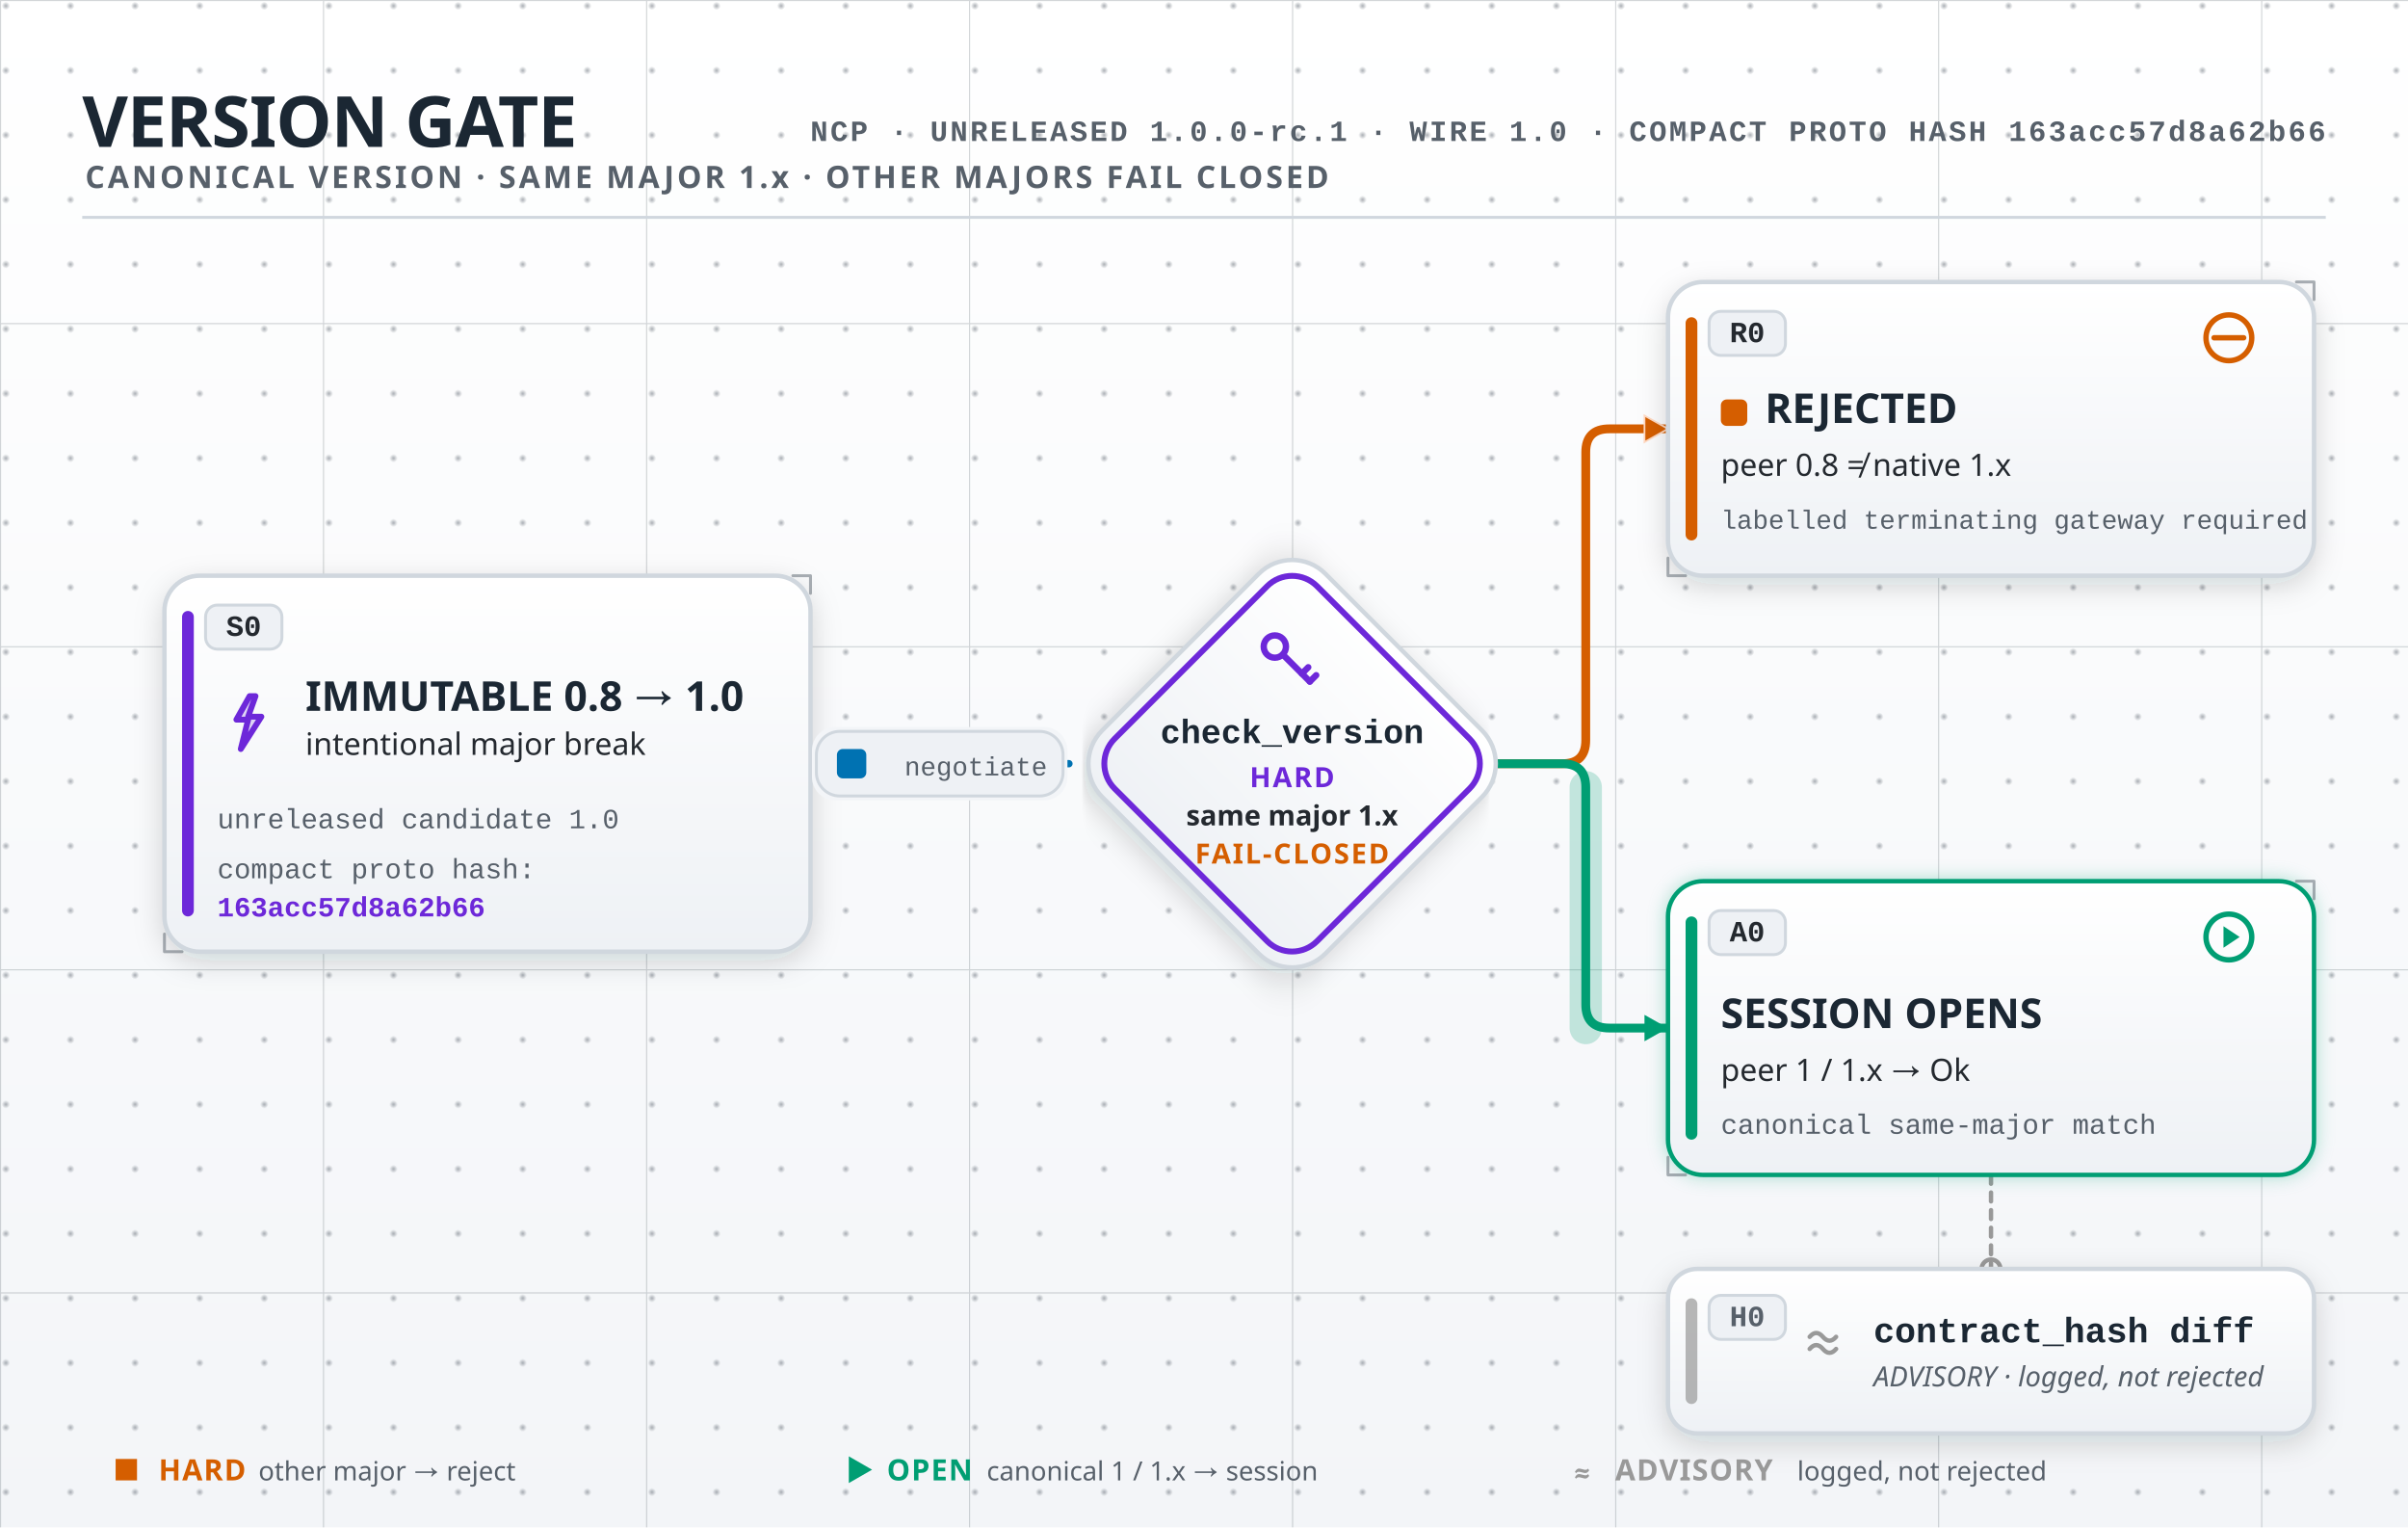
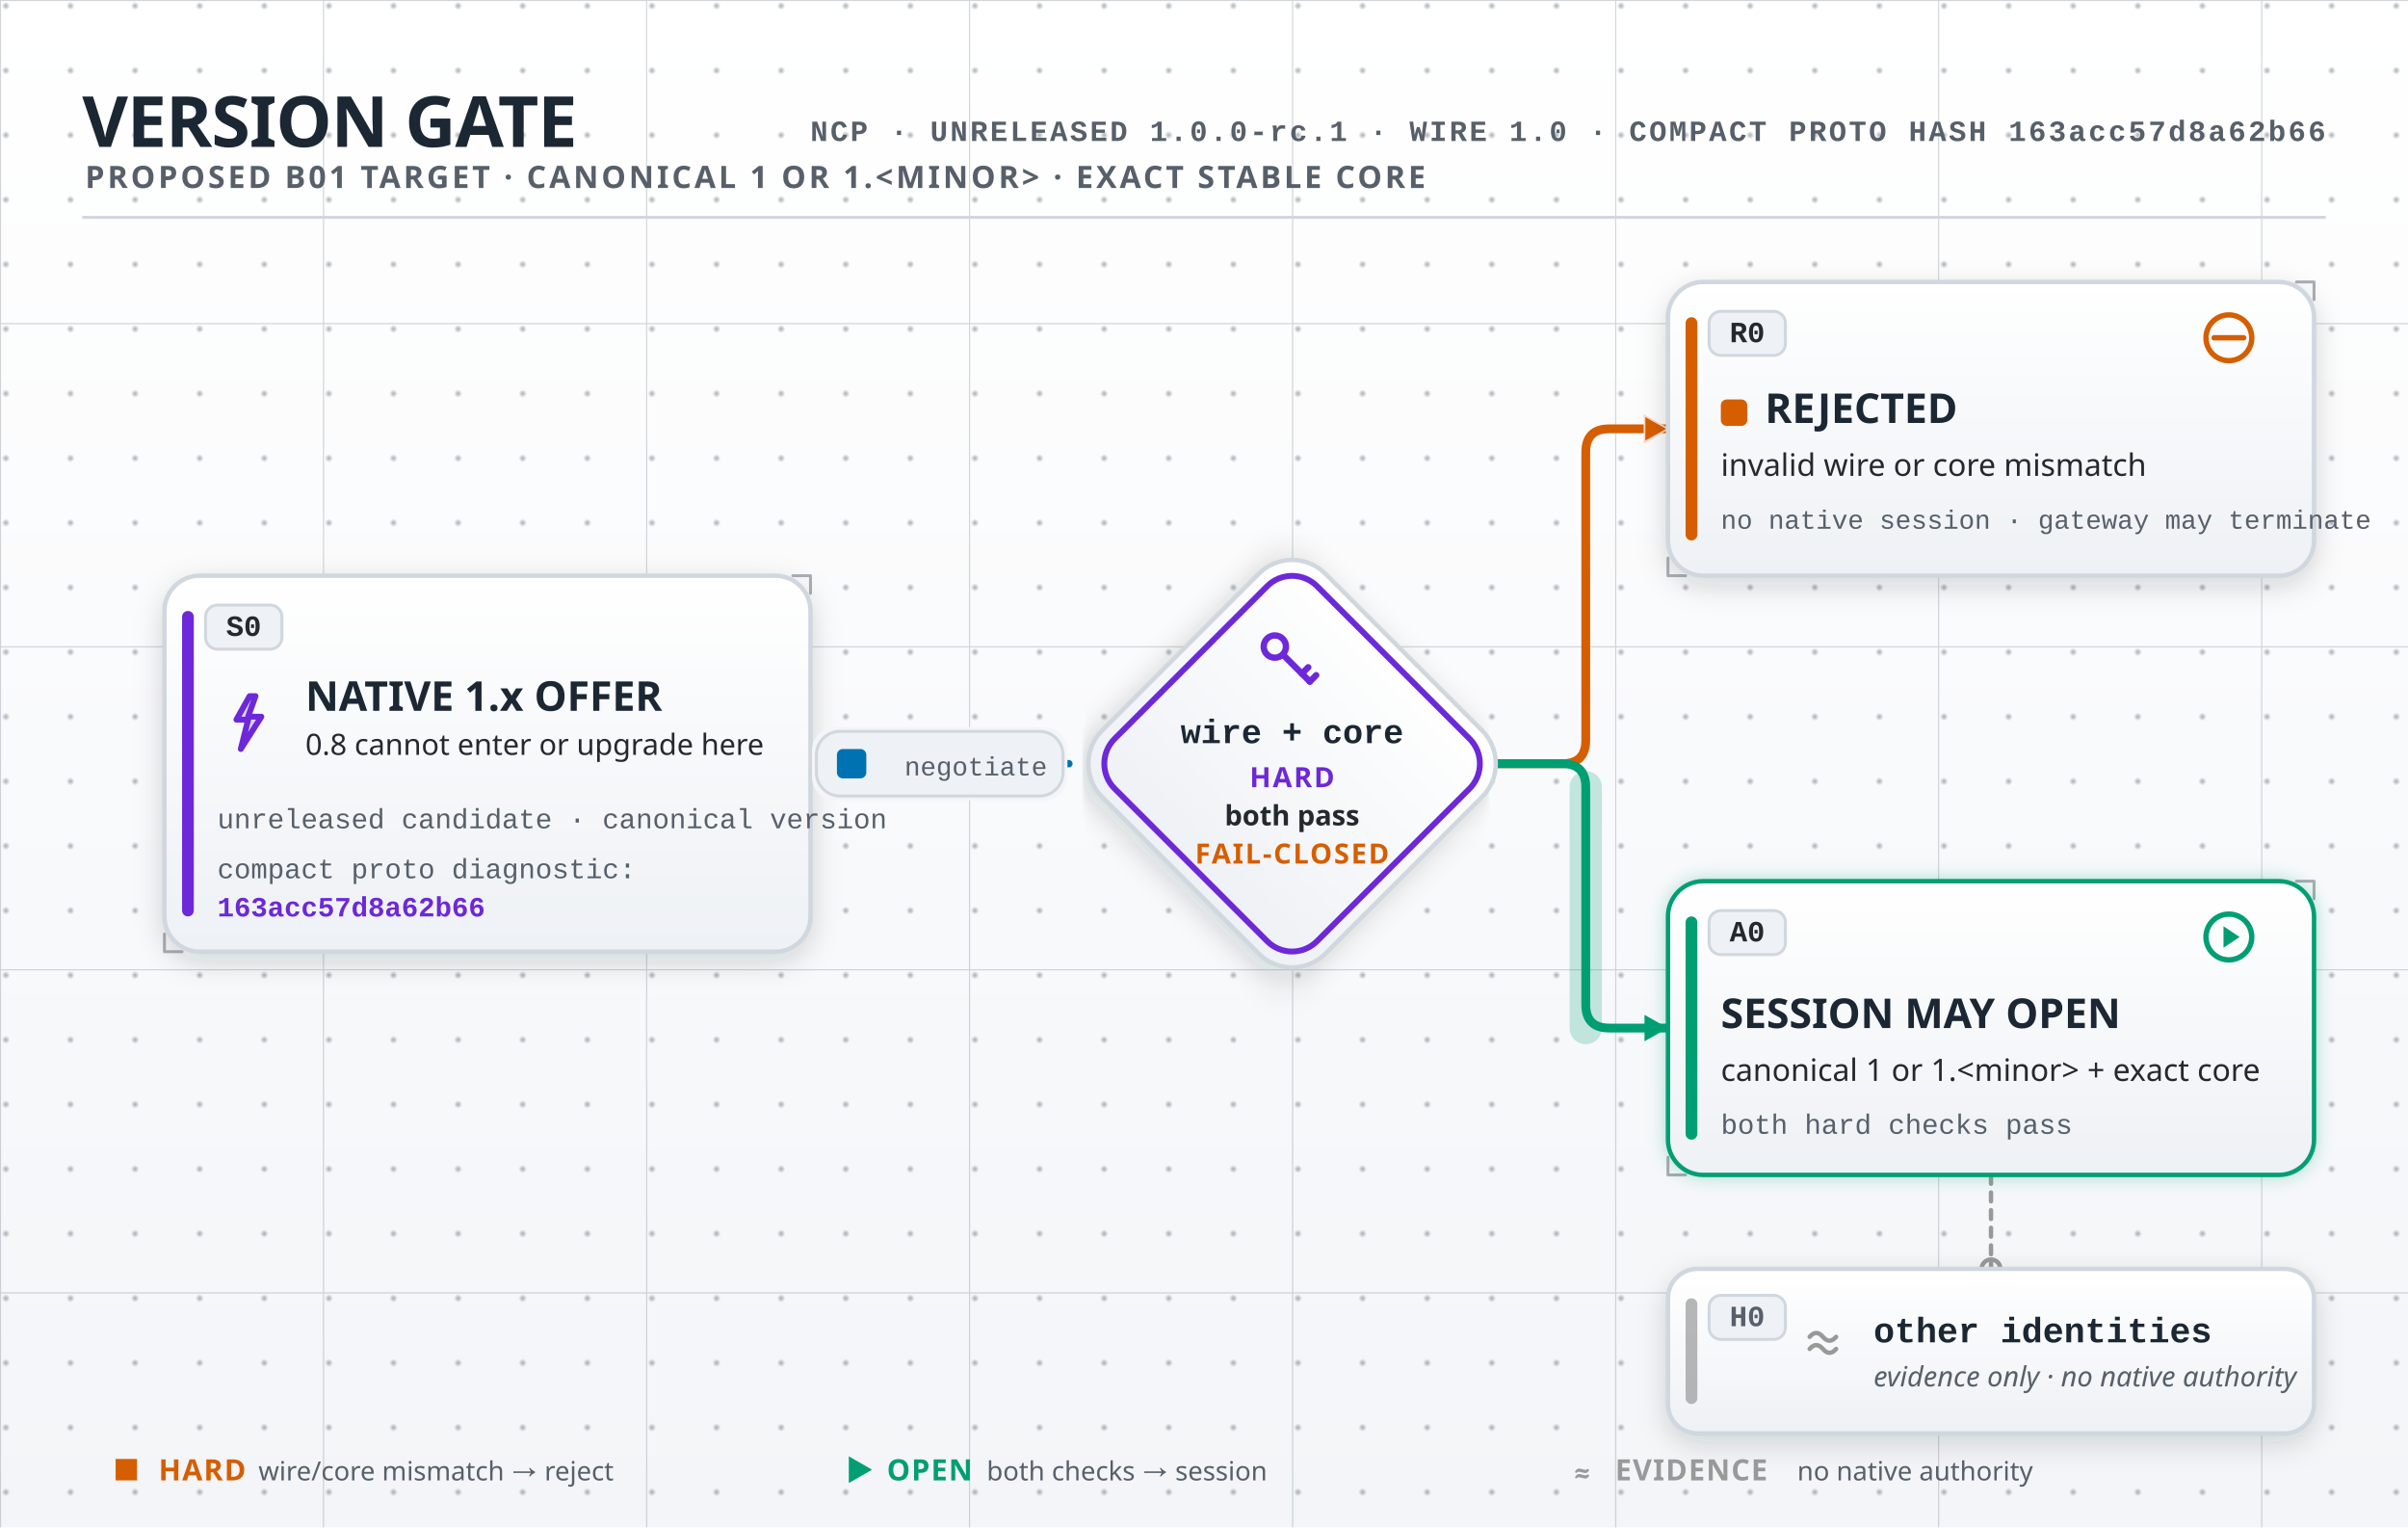
<svg xmlns="http://www.w3.org/2000/svg" width="820" height="520" viewBox="0 0 820 520" font-family="-apple-system, BlinkMacSystemFont, 'Segoe UI', 'Noto Sans', Helvetica, Arial, sans-serif" role="img" aria-labelledby="ncp-versioning-title ncp-versioning-desc">
  <defs>
    <linearGradient id="pageBg" x1="0" y1="0" x2="0" y2="1">
      <stop offset="0" stop-color="#ffffff" />
      <stop offset="1" stop-color="#f3f5f8" />
    </linearGradient>
    <linearGradient id="surface" x1="0" y1="0" x2="0" y2="1">
      <stop offset="0" stop-color="#ffffff" />
      <stop offset="1" stop-color="#eef1f5" />
    </linearGradient>
    <linearGradient id="busAction" x1="0" y1="0" x2="1" y2="0">
      <stop offset="0" stop-color="#D55E00" stop-opacity="1" />
      <stop offset="0.5" stop-color="#D55E00" stop-opacity="1" />
      <stop offset="1" stop-color="#b94f00" stop-opacity="1" />
    </linearGradient>
    <linearGradient id="contractHero" x1="0" y1="0" x2="1" y2="1">
      <stop offset="0" stop-color="#6D28D9" />
      <stop offset="1" stop-color="#5b21b6" />
    </linearGradient>
    <radialGradient id="gridDot" cx="0.5" cy="0.5" r="0.5">
      <stop offset="0" stop-color="#57606a" stop-opacity="0.5" />
      <stop offset="1" stop-color="#57606a" stop-opacity="0" />
    </radialGradient>
    <pattern id="grid" width="22" height="22" patternUnits="userSpaceOnUse">
      <circle cx="2" cy="2" r="1.4" fill="url(#gridDot)" />
    </pattern>
    <pattern id="gridMajor" width="110" height="110" patternUnits="userSpaceOnUse">
      <path d="M110 0H0V110" fill="none" stroke="#57606a" stroke-width="0.75" stroke-opacity="0.26" />
    </pattern>
    <filter id="soft" x="-40%" y="-40%" width="180%" height="180%" color-interpolation-filters="sRGB">
      <feDropShadow dx="0" dy="3" stdDeviation="5" flood-color="#1b2733" flood-opacity="0.18" />
    </filter>
    <filter id="halo" x="-60%" y="-60%" width="220%" height="220%" color-interpolation-filters="sRGB">
      <feGaussianBlur stdDeviation="3" />
    </filter>
    <filter id="glow" x="-90%" y="-90%" width="280%" height="280%" color-interpolation-filters="sRGB">
      <feGaussianBlur in="SourceAlpha" stdDeviation="3.4" result="b" />
      <feFlood flood-color="#D55E00" flood-opacity="0.4" />
      <feComposite in2="b" operator="in" result="g" />
      <feMerge>
        <feMergeNode in="g" />
        <feMergeNode in="SourceGraphic" />
      </feMerge>
    </filter>
    <marker id="arrowAction" markerUnits="userSpaceOnUse" markerWidth="12" markerHeight="12" refX="9" refY="5.5" orient="auto">
      <path d="M1,1 L9,5.5 L1,10 Z" fill="#D55E00" />
    </marker>
    <marker id="arrowControl" markerUnits="userSpaceOnUse" markerWidth="12" markerHeight="12" refX="9" refY="5.5" orient="auto">
      <path d="M1,1 L9,5.5 L1,10 Z" fill="#0072B2" />
    </marker>
    <marker id="replyControl" markerUnits="userSpaceOnUse" markerWidth="12" markerHeight="12" refX="9" refY="5.5" orient="auto">
      <path d="M2,1.5 L9,5.5 L2,9.5" fill="none" stroke="#0072B2" stroke-width="1.7" stroke-linecap="round" stroke-linejoin="round" />
    </marker>
    <marker id="arrowPercep" markerUnits="userSpaceOnUse" markerWidth="12" markerHeight="12" refX="9" refY="5.5" orient="auto">
      <path d="M1,1 L9,5.5 L1,10 Z" fill="#56B4E9" />
    </marker>
    <marker id="tapObserve" markerUnits="userSpaceOnUse" markerWidth="10" markerHeight="10" refX="5" refY="5" orient="auto">
      <circle cx="5" cy="5" r="3.2" fill="none" stroke="#999999" stroke-width="1.5" />
    </marker>
    <marker id="arrowContract" markerUnits="userSpaceOnUse" markerWidth="12" markerHeight="12" refX="9" refY="5.5" orient="auto">
      <path d="M1,1 L9,5.5 L1,10 Z" fill="#6D28D9" />
    </marker>
    <marker id="submoduleArrow" markerUnits="userSpaceOnUse" markerWidth="12" markerHeight="12" refX="9" refY="5.5" orient="auto">
      <path d="M2,1.5 L9,5.5 L2,9.5" fill="none" stroke="#999999" stroke-width="1.7" stroke-linecap="round" stroke-linejoin="round" />
    </marker>
    <marker id="arrowActive" markerUnits="userSpaceOnUse" markerWidth="12" markerHeight="12" refX="9" refY="5.5" orient="auto">
      <path d="M1,1 L9,5.5 L1,10 Z" fill="#009E73" />
    </marker>
    <marker id="arrowEstop" markerUnits="userSpaceOnUse" markerWidth="12" markerHeight="12" refX="9" refY="5.5" orient="auto">
      <path d="M1,1 L9,5.5 L1,10 Z" fill="#D55E00" stroke="#ffd9c2" stroke-width="0.6" />
    </marker>
    <marker id="arrowHold" markerUnits="userSpaceOnUse" markerWidth="12" markerHeight="12" refX="9" refY="5.5" orient="auto">
      <path d="M1,1 L9,5.5 L1,10 Z" fill="#E69F00" />
    </marker>
    <marker id="arrowMut" markerUnits="userSpaceOnUse" markerWidth="12" markerHeight="12" refX="9" refY="5.5" orient="auto">
      <path d="M1,1 L9,5.5 L1,10 Z" fill="#57606a" />
    </marker>
    <marker id="arrowConfig" markerUnits="userSpaceOnUse" markerWidth="12" markerHeight="12" refX="9" refY="5.5" orient="auto">
      <path d="M1,1 L9,5.5 L1,10 Z" fill="#CC79A7" />
    </marker>
    <filter id="glowContract" x="-90%" y="-90%" width="280%" height="280%" color-interpolation-filters="sRGB">
      <feGaussianBlur in="SourceAlpha" stdDeviation="3.4" result="b" />
      <feFlood flood-color="#6D28D9" flood-opacity="0.4" />
      <feComposite in2="b" operator="in" result="g" />
      <feMerge>
        <feMergeNode in="g" />
        <feMergeNode in="SourceGraphic" />
      </feMerge>
    </filter>
    <filter id="glowActive" x="-90%" y="-90%" width="280%" height="280%" color-interpolation-filters="sRGB">
      <feGaussianBlur in="SourceAlpha" stdDeviation="3.4" result="b" />
      <feFlood flood-color="#009E73" flood-opacity="0.4" />
      <feComposite in2="b" operator="in" result="g" />
      <feMerge>
        <feMergeNode in="g" />
        <feMergeNode in="SourceGraphic" />
      </feMerge>
    </filter>
  </defs>
  <rect x="0" y="0" width="820" height="520" rx="0" fill="url(#pageBg)" />
  <rect x="0" y="0" width="820" height="520" rx="0" fill="url(#gridMajor)" />
  <rect x="0" y="0" width="820" height="520" rx="0" fill="url(#grid)" />
  <text x="28" y="50" font-family="-apple-system, BlinkMacSystemFont, 'Segoe UI', 'Noto Sans', Helvetica, Arial, sans-serif" font-size="24" font-weight="800" font-style="normal" fill="#1b2733" text-anchor="start" letter-spacing="-0.3" text-rendering="geometricPrecision">VERSION GATE</text>
-   <text x="29" y="64" font-family="-apple-system, BlinkMacSystemFont, 'Segoe UI', 'Noto Sans', Helvetica, Arial, sans-serif" font-size="10.5" font-weight="600" font-style="normal" fill="#57606a" text-anchor="start" letter-spacing="1.0" text-rendering="geometricPrecision">CANONICAL VERSION  ·  SAME MAJOR 1.x  ·  OTHER MAJORS FAIL CLOSED</text>
+   <text x="29" y="64" font-family="-apple-system, BlinkMacSystemFont, 'Segoe UI', 'Noto Sans', Helvetica, Arial, sans-serif" font-size="10.5" font-weight="600" font-style="normal" fill="#57606a" text-anchor="start" letter-spacing="1.0" text-rendering="geometricPrecision">PROPOSED B01 TARGET  ·  CANONICAL 1 OR 1.&lt;MINOR&gt;  ·  EXACT STABLE CORE</text>
  <line x1="28" y1="74" x2="792" y2="74" stroke="#d0d7de" stroke-width="1" stroke-linecap="butt" />
  <text x="792" y="48" font-family="ui-monospace, SFMono-Regular, 'SF Mono', Menlo, Consolas, 'Liberation Mono', monospace" font-size="10" font-weight="600" font-style="normal" fill="#57606a" text-anchor="end" letter-spacing="0.8" text-rendering="geometricPrecision">NCP · UNRELEASED 1.0.0-rc.1 · WIRE 1.0 · COMPACT PROTO HASH 163acc57d8a62b66</text>
  <path d="M276,260 L364,260" fill="none" stroke="#0072B2" stroke-width="2.5" stroke-linecap="round" stroke-linejoin="round" marker-end="url(#arrowControl)" />
  <line x1="300" y1="256" x2="300" y2="264" stroke="#0072B2" stroke-width="1" stroke-linecap="round" stroke-opacity="0.7" />
  <line x1="324" y1="256" x2="324" y2="264" stroke="#0072B2" stroke-width="1" stroke-linecap="round" stroke-opacity="0.7" />
  <line x1="348" y1="256" x2="348" y2="264" stroke="#0072B2" stroke-width="1" stroke-linecap="round" stroke-opacity="0.7" />
  <path d="M508,260 L532,260 Q540,260 540,252 L540,154 Q540,146 548,146 L568,146" fill="none" stroke="#D55E00" stroke-width="3" stroke-linecap="round" stroke-linejoin="round" marker-end="url(#arrowEstop)" />
  <line x1="540" y1="268" x2="540" y2="350" stroke="#009E73" stroke-width="11" stroke-linecap="round" stroke-opacity="0.22" />
  <path d="M508,260 L532,260 Q540,260 540,268 L540,342 Q540,350 548,350 L568,350" fill="none" stroke="#009E73" stroke-width="3" stroke-linecap="round" stroke-linejoin="round" marker-end="url(#arrowActive)" />
  <path d="M678,400 L678,432" fill="none" stroke="#999999" stroke-width="1.5" stroke-linecap="round" stroke-linejoin="round" stroke-dasharray="3 3" marker-end="url(#tapObserve)" />
  <rect x="56" y="196" width="220" height="128" rx="12" fill="url(#surface)" filter="url(#soft)" />
  <rect x="56" y="196" width="220" height="128" rx="12" fill="none" stroke="#d0d7de" stroke-width="1.5" />
  <rect x="62" y="208" width="4" height="104" rx="2" fill="#6D28D9" />
  <path d="M270,196 L276,196 L276,202" fill="none" stroke="#57606a" stroke-width="1" stroke-linecap="round" stroke-linejoin="round" stroke-opacity="0.5" />
  <path d="M56,318 L56,324 L62,324" fill="none" stroke="#57606a" stroke-width="1" stroke-linecap="round" stroke-linejoin="round" stroke-opacity="0.5" />
  <rect x="70" y="206" width="26" height="15" rx="4" fill="#eef1f5" stroke="#d0d7de" stroke-width="1" />
  <text x="83" y="216.5" font-family="ui-monospace, SFMono-Regular, 'SF Mono', Menlo, Consolas, 'Liberation Mono', monospace" font-size="10" font-weight="700" font-style="normal" fill="#24292f" text-anchor="middle" text-rendering="geometricPrecision">S0</text>
  <g transform="translate(72,234) scale(1)" fill="none" stroke="#6D28D9" stroke-width="2" stroke-linecap="round" stroke-linejoin="round">
    <path d="M13 3 L8.5 11 H12.5 L10 21 L17 10 H12.5 L15 3 Z" fill="#6D28D9" fill-opacity="0.18" />
  </g>
-   <text x="104" y="242" font-family="-apple-system, BlinkMacSystemFont, 'Segoe UI', 'Noto Sans', Helvetica, Arial, sans-serif" font-size="14" font-weight="700" font-style="normal" fill="#1b2733" text-anchor="start" text-rendering="geometricPrecision">IMMUTABLE 0.8 → 1.0</text>
-   <text x="104" y="257" font-family="-apple-system, BlinkMacSystemFont, 'Segoe UI', 'Noto Sans', Helvetica, Arial, sans-serif" font-size="10.5" font-weight="500" font-style="normal" fill="#24292f" text-anchor="start" text-rendering="geometricPrecision">intentional major break</text>
-   <text x="74" y="282" font-family="ui-monospace, SFMono-Regular, 'SF Mono', Menlo, Consolas, 'Liberation Mono', monospace" font-size="9.5" font-weight="500" font-style="normal" fill="#57606a" text-anchor="start" text-rendering="geometricPrecision">unreleased candidate 1.0</text>
-   <text x="74" y="299" font-family="ui-monospace, SFMono-Regular, 'SF Mono', Menlo, Consolas, 'Liberation Mono', monospace" font-size="9.5" font-weight="500" font-style="normal" fill="#57606a" text-anchor="start" text-rendering="geometricPrecision">compact proto hash:</text>
+   <text x="104" y="242" font-family="-apple-system, BlinkMacSystemFont, 'Segoe UI', 'Noto Sans', Helvetica, Arial, sans-serif" font-size="14" font-weight="700" font-style="normal" fill="#1b2733" text-anchor="start" text-rendering="geometricPrecision">NATIVE 1.x OFFER</text>
+   <text x="104" y="257" font-family="-apple-system, BlinkMacSystemFont, 'Segoe UI', 'Noto Sans', Helvetica, Arial, sans-serif" font-size="10" font-weight="500" font-style="normal" fill="#24292f" text-anchor="start" text-rendering="geometricPrecision">0.8 cannot enter or upgrade here</text>
+   <text x="74" y="282" font-family="ui-monospace, SFMono-Regular, 'SF Mono', Menlo, Consolas, 'Liberation Mono', monospace" font-size="9.5" font-weight="500" font-style="normal" fill="#57606a" text-anchor="start" text-rendering="geometricPrecision">unreleased candidate · canonical version</text>
+   <text x="74" y="299" font-family="ui-monospace, SFMono-Regular, 'SF Mono', Menlo, Consolas, 'Liberation Mono', monospace" font-size="9.5" font-weight="500" font-style="normal" fill="#57606a" text-anchor="start" text-rendering="geometricPrecision">compact proto diagnostic:</text>
  <text x="74" y="312" font-family="ui-monospace, SFMono-Regular, 'SF Mono', Menlo, Consolas, 'Liberation Mono', monospace" font-size="9.5" font-weight="700" font-style="normal" fill="#6D28D9" text-anchor="start" text-rendering="geometricPrecision">163acc57d8a62b66</text>
  <g transform="rotate(45 440 260)">
    <rect x="386.268" y="206.268" width="107.464" height="107.464" rx="16" fill="url(#surface)" filter="url(#soft)" />
    <rect x="386.268" y="206.268" width="107.464" height="107.464" rx="16" fill="none" stroke="#d0d7de" stroke-width="1.5" />
    <rect x="391.268" y="211.268" width="97.464" height="97.464" rx="12" fill="none" stroke="#6D28D9" stroke-width="2" fill-opacity="0.85" />
  </g>
  <g transform="translate(426,212) scale(1.0833)" fill="none" stroke="#6D28D9" stroke-width="2" stroke-linecap="round" stroke-linejoin="round">
    <circle cx="7.5" cy="7.5" r="3.5" />
    <path d="M10 10l8.5 8.5" />
    <path d="M16 16l2-2M18.5 18.5l2-2" />
  </g>
-   <text x="440" y="253" font-family="ui-monospace, SFMono-Regular, 'SF Mono', Menlo, Consolas, 'Liberation Mono', monospace" font-size="11.5" font-weight="700" font-style="normal" fill="#1b2733" text-anchor="middle" text-rendering="geometricPrecision">check_version</text>
+   <text x="440" y="253" font-family="ui-monospace, SFMono-Regular, 'SF Mono', Menlo, Consolas, 'Liberation Mono', monospace" font-size="11.5" font-weight="700" font-style="normal" fill="#1b2733" text-anchor="middle" text-rendering="geometricPrecision">wire + core</text>
  <text x="440" y="268" font-family="-apple-system, BlinkMacSystemFont, 'Segoe UI', 'Noto Sans', Helvetica, Arial, sans-serif" font-size="9.5" font-weight="700" font-style="normal" fill="#6D28D9" text-anchor="middle" letter-spacing="0.6" text-rendering="geometricPrecision">HARD</text>
-   <text x="440" y="281" font-family="-apple-system, BlinkMacSystemFont, 'Segoe UI', 'Noto Sans', Helvetica, Arial, sans-serif" font-size="9.5" font-weight="600" font-style="normal" fill="#24292f" text-anchor="middle" text-rendering="geometricPrecision">same major 1.x</text>
+   <text x="440" y="281" font-family="-apple-system, BlinkMacSystemFont, 'Segoe UI', 'Noto Sans', Helvetica, Arial, sans-serif" font-size="9.5" font-weight="600" font-style="normal" fill="#24292f" text-anchor="middle" text-rendering="geometricPrecision">both pass</text>
  <text x="440" y="294" font-family="-apple-system, BlinkMacSystemFont, 'Segoe UI', 'Noto Sans', Helvetica, Arial, sans-serif" font-size="9.5" font-weight="700" font-style="normal" fill="#D55E00" text-anchor="middle" letter-spacing="0.6" text-rendering="geometricPrecision">FAIL-CLOSED</text>
  <rect x="568" y="96" width="220" height="100" rx="12" fill="url(#surface)" filter="url(#soft)" />
  <rect x="568" y="96" width="220" height="100" rx="12" fill="none" stroke="#d0d7de" stroke-width="1.5" />
  <rect x="574" y="108" width="4" height="76" rx="2" fill="#D55E00" />
  <path d="M782,96 L788,96 L788,102" fill="none" stroke="#57606a" stroke-width="1" stroke-linecap="round" stroke-linejoin="round" stroke-opacity="0.5" />
  <path d="M568,190 L568,196 L574,196" fill="none" stroke="#57606a" stroke-width="1" stroke-linecap="round" stroke-linejoin="round" stroke-opacity="0.5" />
  <rect x="582" y="106" width="26" height="15" rx="4" fill="#eef1f5" stroke="#d0d7de" stroke-width="1" />
  <text x="595" y="116.5" font-family="ui-monospace, SFMono-Regular, 'SF Mono', Menlo, Consolas, 'Liberation Mono', monospace" font-size="10" font-weight="700" font-style="normal" fill="#24292f" text-anchor="middle" text-rendering="geometricPrecision">R0</text>
  <g transform="translate(748,104) scale(0.9167)" fill="none" stroke="#D55E00" stroke-width="2" stroke-linecap="round" stroke-linejoin="round">
    <circle cx="12" cy="12" r="8.5" />
    <path d="M6.5 12 H17.5" />
  </g>
  <rect x="586" y="136" width="9" height="9" rx="2" fill="#D55E00" />
  <text x="601" y="144" font-family="-apple-system, BlinkMacSystemFont, 'Segoe UI', 'Noto Sans', Helvetica, Arial, sans-serif" font-size="14" font-weight="700" font-style="normal" fill="#1b2733" text-anchor="start" text-rendering="geometricPrecision">REJECTED</text>
-   <text x="586" y="162" font-family="-apple-system, BlinkMacSystemFont, 'Segoe UI', 'Noto Sans', Helvetica, Arial, sans-serif" font-size="10.5" font-weight="500" font-style="normal" fill="#24292f" text-anchor="start" text-rendering="geometricPrecision">peer 0.8 ≠ native 1.x</text>
-   <text x="586" y="180" font-family="ui-monospace, SFMono-Regular, 'SF Mono', Menlo, Consolas, 'Liberation Mono', monospace" font-size="9" font-weight="500" font-style="normal" fill="#57606a" text-anchor="start" text-rendering="geometricPrecision">labelled terminating gateway required</text>
+   <text x="586" y="162" font-family="-apple-system, BlinkMacSystemFont, 'Segoe UI', 'Noto Sans', Helvetica, Arial, sans-serif" font-size="10.5" font-weight="500" font-style="normal" fill="#24292f" text-anchor="start" text-rendering="geometricPrecision">invalid wire or core mismatch</text>
+   <text x="586" y="180" font-family="ui-monospace, SFMono-Regular, 'SF Mono', Menlo, Consolas, 'Liberation Mono', monospace" font-size="9" font-weight="500" font-style="normal" fill="#57606a" text-anchor="start" text-rendering="geometricPrecision">no native session · gateway may terminate</text>
  <rect x="568" y="300" width="220" height="100" rx="12" fill="url(#surface)" filter="url(#glowActive)" />
  <rect x="568" y="300" width="220" height="100" rx="12" fill="none" stroke="#009E73" stroke-width="1.5" />
  <rect x="574" y="312" width="4" height="76" rx="2" fill="#009E73" />
  <path d="M782,300 L788,300 L788,306" fill="none" stroke="#57606a" stroke-width="1" stroke-linecap="round" stroke-linejoin="round" stroke-opacity="0.5" />
  <path d="M568,394 L568,400 L574,400" fill="none" stroke="#57606a" stroke-width="1" stroke-linecap="round" stroke-linejoin="round" stroke-opacity="0.5" />
  <rect x="582" y="310" width="26" height="15" rx="4" fill="#eef1f5" stroke="#d0d7de" stroke-width="1" />
  <text x="595" y="320.5" font-family="ui-monospace, SFMono-Regular, 'SF Mono', Menlo, Consolas, 'Liberation Mono', monospace" font-size="10" font-weight="700" font-style="normal" fill="#24292f" text-anchor="middle" text-rendering="geometricPrecision">A0</text>
  <g transform="translate(748,308) scale(0.9167)" fill="none" stroke="#009E73" stroke-width="2" stroke-linecap="round" stroke-linejoin="round">
    <circle cx="12" cy="12" r="8.5" />
    <path d="M10 8 L16 12 L10 16 Z" fill="#009E73" stroke="none" />
  </g>
-   <text x="586" y="350" font-family="-apple-system, BlinkMacSystemFont, 'Segoe UI', 'Noto Sans', Helvetica, Arial, sans-serif" font-size="14" font-weight="700" font-style="normal" fill="#1b2733" text-anchor="start" text-rendering="geometricPrecision">SESSION OPENS</text>
-   <text x="586" y="368" font-family="-apple-system, BlinkMacSystemFont, 'Segoe UI', 'Noto Sans', Helvetica, Arial, sans-serif" font-size="10.5" font-weight="500" font-style="normal" fill="#24292f" text-anchor="start" text-rendering="geometricPrecision">peer 1 / 1.x → Ok</text>
-   <text x="586" y="386" font-family="ui-monospace, SFMono-Regular, 'SF Mono', Menlo, Consolas, 'Liberation Mono', monospace" font-size="9.5" font-weight="500" font-style="normal" fill="#57606a" text-anchor="start" text-rendering="geometricPrecision">canonical same-major match</text>
+   <text x="586" y="350" font-family="-apple-system, BlinkMacSystemFont, 'Segoe UI', 'Noto Sans', Helvetica, Arial, sans-serif" font-size="14" font-weight="700" font-style="normal" fill="#1b2733" text-anchor="start" text-rendering="geometricPrecision">SESSION MAY OPEN</text>
+   <text x="586" y="368" font-family="-apple-system, BlinkMacSystemFont, 'Segoe UI', 'Noto Sans', Helvetica, Arial, sans-serif" font-size="10.5" font-weight="500" font-style="normal" fill="#24292f" text-anchor="start" text-rendering="geometricPrecision">canonical 1 or 1.&lt;minor&gt; + exact core</text>
+   <text x="586" y="386" font-family="ui-monospace, SFMono-Regular, 'SF Mono', Menlo, Consolas, 'Liberation Mono', monospace" font-size="9.5" font-weight="500" font-style="normal" fill="#57606a" text-anchor="start" text-rendering="geometricPrecision">both hard checks pass</text>
  <rect x="568" y="432" width="220" height="56" rx="10" fill="url(#surface)" filter="url(#soft)" />
  <rect x="568" y="432" width="220" height="56" rx="10" fill="none" stroke="#d0d7de" stroke-width="1.5" />
  <rect x="574" y="442" width="4" height="36" rx="2" fill="#999999" fill-opacity="0.7" />
  <rect x="582" y="441" width="26" height="15" rx="4" fill="#eef1f5" stroke="#d0d7de" stroke-width="1" />
  <text x="595" y="451.5" font-family="ui-monospace, SFMono-Regular, 'SF Mono', Menlo, Consolas, 'Liberation Mono', monospace" font-size="10" font-weight="700" font-style="normal" fill="#57606a" text-anchor="middle" text-rendering="geometricPrecision">H0</text>
  <g transform="translate(614,448) scale(0.75)" fill="none" stroke="#999999" stroke-width="2" stroke-linecap="round" stroke-linejoin="round">
    <path d="M3 9.5q3 -3.5 6 0t6 0" />
    <path d="M3 15q3 -3.5 6 0t6 0" />
  </g>
-   <text x="638" y="457" font-family="ui-monospace, SFMono-Regular, 'SF Mono', Menlo, Consolas, 'Liberation Mono', monospace" font-size="12" font-weight="600" font-style="normal" fill="#1b2733" text-anchor="start" text-rendering="geometricPrecision">contract_hash diff</text>
-   <text x="638" y="472" font-family="-apple-system, BlinkMacSystemFont, 'Segoe UI', 'Noto Sans', Helvetica, Arial, sans-serif" font-size="9.5" font-weight="500" font-style="italic" fill="#57606a" text-anchor="start" text-rendering="geometricPrecision">ADVISORY · logged, not rejected</text>
+   <text x="638" y="457" font-family="ui-monospace, SFMono-Regular, 'SF Mono', Menlo, Consolas, 'Liberation Mono', monospace" font-size="12" font-weight="600" font-style="normal" fill="#1b2733" text-anchor="start" text-rendering="geometricPrecision">other identities</text>
+   <text x="638" y="472" font-family="-apple-system, BlinkMacSystemFont, 'Segoe UI', 'Noto Sans', Helvetica, Arial, sans-serif" font-size="9.5" font-weight="500" font-style="italic" fill="#57606a" text-anchor="start" text-rendering="geometricPrecision">evidence only · no native authority</text>
  <rect x="276.5" y="247.5" width="87" height="25" rx="8" fill="#f3f5f8" />
  <rect x="278.0" y="249.0" width="84" height="22" rx="8" fill="#eef1f5" stroke="#d0d7de" stroke-width="1" />
  <rect x="285.0" y="255.0" width="10" height="10" rx="2" fill="#0072B2" />
  <text x="300.0" y="264.0" font-family="-apple-system, BlinkMacSystemFont, 'Segoe UI', 'Noto Sans', Helvetica, Arial, sans-serif" font-size="9.5" font-weight="700" font-style="normal" fill="#0072B2" text-anchor="start" text-rendering="geometricPrecision" />
  <text x="308.0" y="264.0" font-family="ui-monospace, SFMono-Regular, 'SF Mono', Menlo, Consolas, 'Liberation Mono', monospace" font-size="9" font-weight="500" font-style="normal" fill="#57606a" text-anchor="start" text-rendering="geometricPrecision">negotiate</text>
  <text x="40" y="504" font-family="-apple-system, BlinkMacSystemFont, 'Segoe UI', 'Noto Sans', Helvetica, Arial, sans-serif" font-size="10" font-weight="700" font-style="normal" fill="#D55E00" text-anchor="start" text-rendering="geometricPrecision">■</text>
  <text x="54" y="504" font-family="-apple-system, BlinkMacSystemFont, 'Segoe UI', 'Noto Sans', Helvetica, Arial, sans-serif" font-size="10" font-weight="700" font-style="normal" fill="#D55E00" text-anchor="start" letter-spacing="0.4" text-rendering="geometricPrecision">HARD</text>
-   <text x="88" y="504" font-family="-apple-system, BlinkMacSystemFont, 'Segoe UI', 'Noto Sans', Helvetica, Arial, sans-serif" font-size="9" font-weight="500" font-style="normal" fill="#57606a" text-anchor="start" text-rendering="geometricPrecision">other major → reject</text>
+   <text x="88" y="504" font-family="-apple-system, BlinkMacSystemFont, 'Segoe UI', 'Noto Sans', Helvetica, Arial, sans-serif" font-size="9" font-weight="500" font-style="normal" fill="#57606a" text-anchor="start" text-rendering="geometricPrecision">wire/core mismatch → reject</text>
  <text x="288" y="504" font-family="-apple-system, BlinkMacSystemFont, 'Segoe UI', 'Noto Sans', Helvetica, Arial, sans-serif" font-size="10" font-weight="700" font-style="normal" fill="#009E73" text-anchor="start" text-rendering="geometricPrecision">▶</text>
  <text x="302" y="504" font-family="-apple-system, BlinkMacSystemFont, 'Segoe UI', 'Noto Sans', Helvetica, Arial, sans-serif" font-size="10" font-weight="700" font-style="normal" fill="#009E73" text-anchor="start" letter-spacing="0.4" text-rendering="geometricPrecision">OPEN</text>
-   <text x="336" y="504" font-family="-apple-system, BlinkMacSystemFont, 'Segoe UI', 'Noto Sans', Helvetica, Arial, sans-serif" font-size="9" font-weight="500" font-style="normal" fill="#57606a" text-anchor="start" text-rendering="geometricPrecision">canonical 1 / 1.x → session</text>
+   <text x="336" y="504" font-family="-apple-system, BlinkMacSystemFont, 'Segoe UI', 'Noto Sans', Helvetica, Arial, sans-serif" font-size="9" font-weight="500" font-style="normal" fill="#57606a" text-anchor="start" text-rendering="geometricPrecision">both checks → session</text>
  <text x="536" y="504" font-family="-apple-system, BlinkMacSystemFont, 'Segoe UI', 'Noto Sans', Helvetica, Arial, sans-serif" font-size="10" font-weight="700" font-style="normal" fill="#999999" text-anchor="start" text-rendering="geometricPrecision">≈</text>
-   <text x="550" y="504" font-family="-apple-system, BlinkMacSystemFont, 'Segoe UI', 'Noto Sans', Helvetica, Arial, sans-serif" font-size="10" font-weight="700" font-style="normal" fill="#999999" text-anchor="start" letter-spacing="0.4" text-rendering="geometricPrecision">ADVISORY</text>
-   <text x="612" y="504" font-family="-apple-system, BlinkMacSystemFont, 'Segoe UI', 'Noto Sans', Helvetica, Arial, sans-serif" font-size="9" font-weight="500" font-style="normal" fill="#57606a" text-anchor="start" text-rendering="geometricPrecision">logged, not rejected</text>
+   <text x="550" y="504" font-family="-apple-system, BlinkMacSystemFont, 'Segoe UI', 'Noto Sans', Helvetica, Arial, sans-serif" font-size="10" font-weight="700" font-style="normal" fill="#999999" text-anchor="start" letter-spacing="0.4" text-rendering="geometricPrecision">EVIDENCE</text>
+   <text x="612" y="504" font-family="-apple-system, BlinkMacSystemFont, 'Segoe UI', 'Noto Sans', Helvetica, Arial, sans-serif" font-size="9" font-weight="500" font-style="normal" fill="#57606a" text-anchor="start" text-rendering="geometricPrecision">no native authority</text>
</svg>
